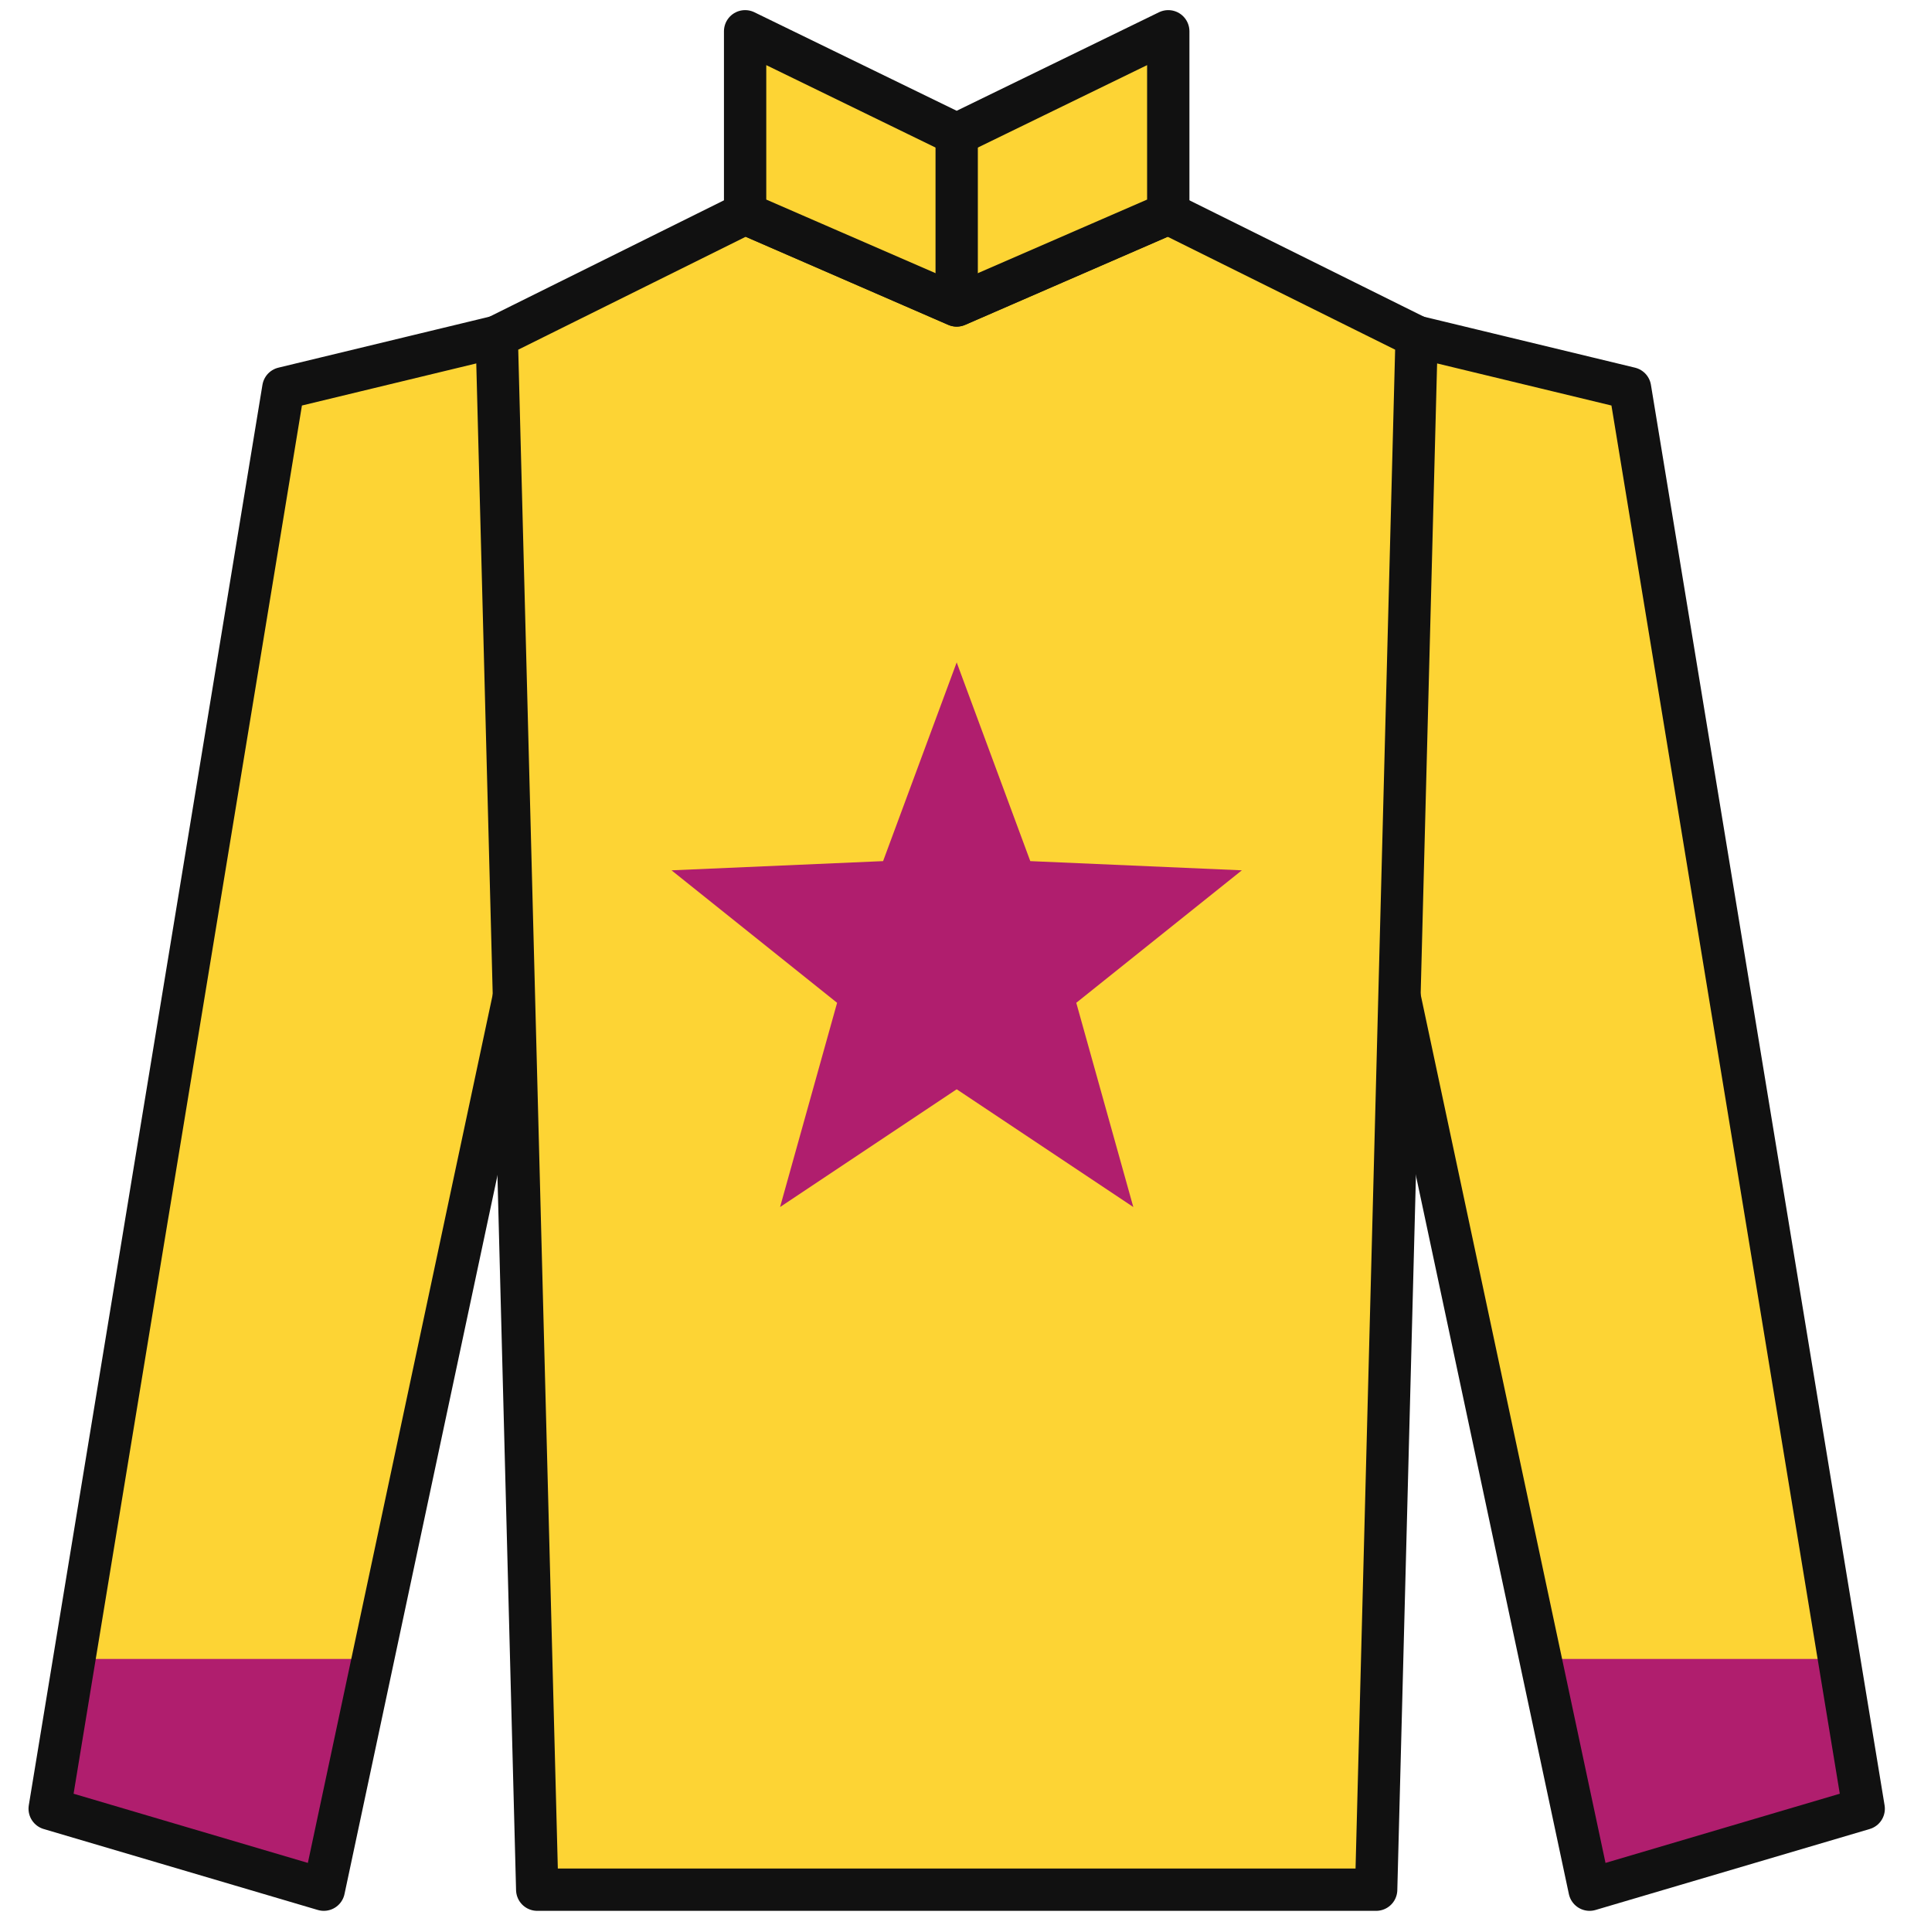
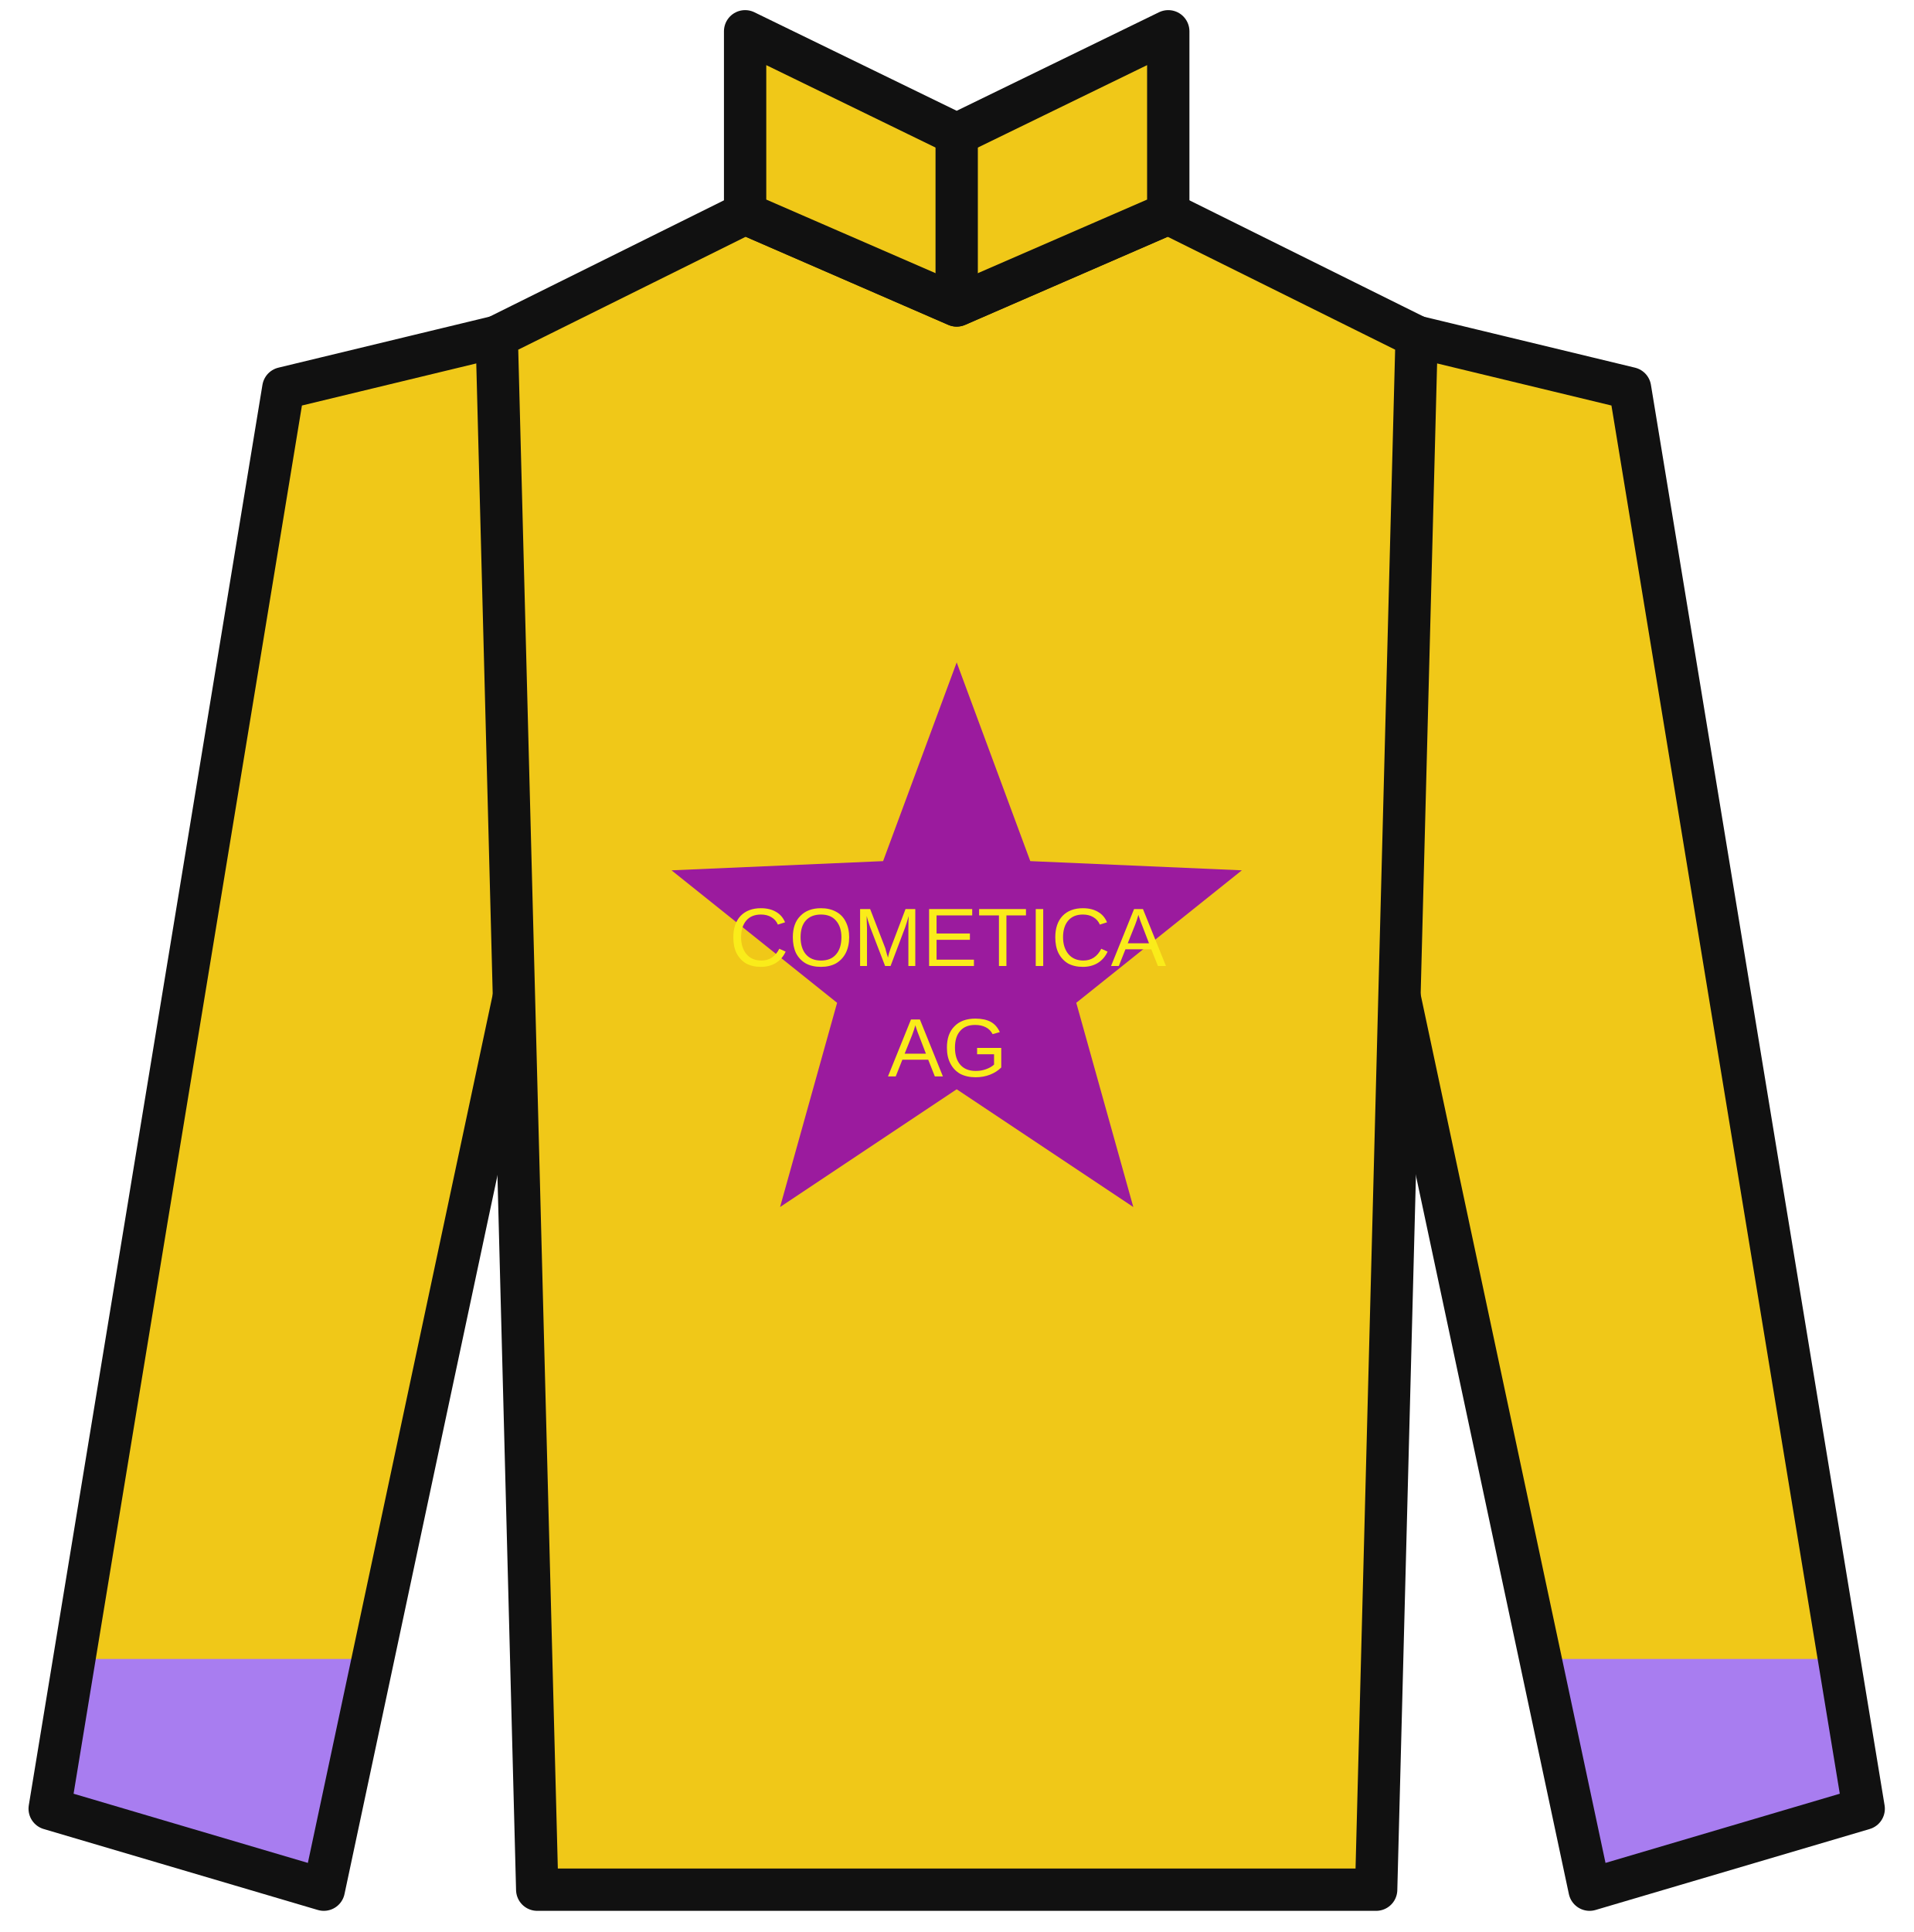
<svg xmlns="http://www.w3.org/2000/svg" class="trikot" viewBox="-1.5 -0.5 104 105" aria-hidden="true">
-   <clipPath id="d27583450al">
+   <clipPath id="fix14al">
    <path d="M25.5,17.8 L13.9,20.6 L1.2,97.8 L16.1,102.2 L27,51 Z" />
  </clipPath>
-   <g clip-path="url(#d27583450al)">
-     <rect x="0" y="17" width="28" height="86.5" fill="#FDD434" />
-     <rect x="0" y="89.66" width="28" height="17.3" fill="#B01E6E" />
+   <g clip-path="url(#fix14al)">
+     <rect x="0" y="17" width="28" height="86.5" fill="#F0C818" />
+     <rect x="0" y="89.66" width="28" height="17.3" fill="#A87DF0" />
  </g>
  <path d="M25.5,17.8 L13.9,20.6 L1.2,97.8 L16.1,102.2 L27,51 Z" fill="none" stroke="#111111" stroke-width="2.3" stroke-linejoin="round" />
-   <clipPath id="d27583450ar">
+   <clipPath id="fix14ar">
    <path d="M75.5,17.8 L87.1,20.6 L99.8,97.8 L84.9,102.2 L74,51 Z" />
  </clipPath>
-   <g clip-path="url(#d27583450ar)">
-     <rect x="73" y="17" width="28" height="86.5" fill="#FDD434" />
-     <rect x="73" y="89.66" width="28" height="17.3" fill="#B01E6E" />
+   <g clip-path="url(#fix14ar)">
+     <rect x="73" y="17" width="28" height="86.5" fill="#F0C818" />
+     <rect x="73" y="89.66" width="28" height="17.3" fill="#A87DF0" />
  </g>
  <path d="M75.5,17.8 L87.1,20.6 L99.8,97.8 L84.9,102.2 L74,51 Z" fill="none" stroke="#111111" stroke-width="2.3" stroke-linejoin="round" />
-   <clipPath id="d27583450k">
+   <clipPath id="fix14k">
    <path d="M25.5,17.8 L39,11.1 L50.5,16.1 L62,11.1 L75.5,17.8 L73.3,102.2 L27.7,102.2 Z" />
  </clipPath>
-   <g clip-path="url(#d27583450k)">
-     <rect x="25" y="10" width="51" height="93" fill="#FDD434" />
-     <polygon points="50.5,35.5 54.5,46.3 66.0,46.8 57.0,54.0 60.1,65.1 50.5,58.7 40.9,65.1 44.0,54.0 35.0,46.8 46.5,46.3" fill="#B01E6E" />
+   <g clip-path="url(#fix14k)">
+     <rect x="25" y="10" width="51" height="93" fill="#F0C818" />
+     <polygon points="50.5,35.5 54.5,46.3 66.0,46.8 57.0,54.0 60.1,65.1 50.5,58.7 40.9,65.1 44.0,54.0 35.0,46.8 46.5,46.3" fill="#9B1B9E" />
  </g>
  <path d="M25.5,17.8 L39,11.1 L50.5,16.1 L62,11.1 L75.5,17.8 L73.3,102.2 L27.7,102.2 Z" fill="none" stroke="#111111" stroke-width="2.3" stroke-linejoin="round" />
-   <path d="M39,1.2 L50.5,6.8 L62,1.2 L62,11.1 L50.5,16.1 L39,11.1 Z" fill="#FDD434" stroke="#111111" stroke-width="2.3" stroke-linejoin="round" />
+   <path d="M39,1.2 L50.5,6.8 L62,1.2 L62,11.1 L50.5,16.1 L39,11.1 Z" fill="#F0C818" stroke="#111111" stroke-width="2.3" stroke-linejoin="round" />
  <path d="M50.5,6.8 L50.5,16.1" fill="none" stroke="#111111" stroke-width="2.3" />
+   <text x="50" y="52" font-family="Arial" font-size="4.5" text-anchor="middle" fill="#FAEC1A">COMETICA</text>
+   <text x="50" y="58" font-family="Arial" font-size="4.5" text-anchor="middle" fill="#FAEC1A">AG</text>
</svg>
